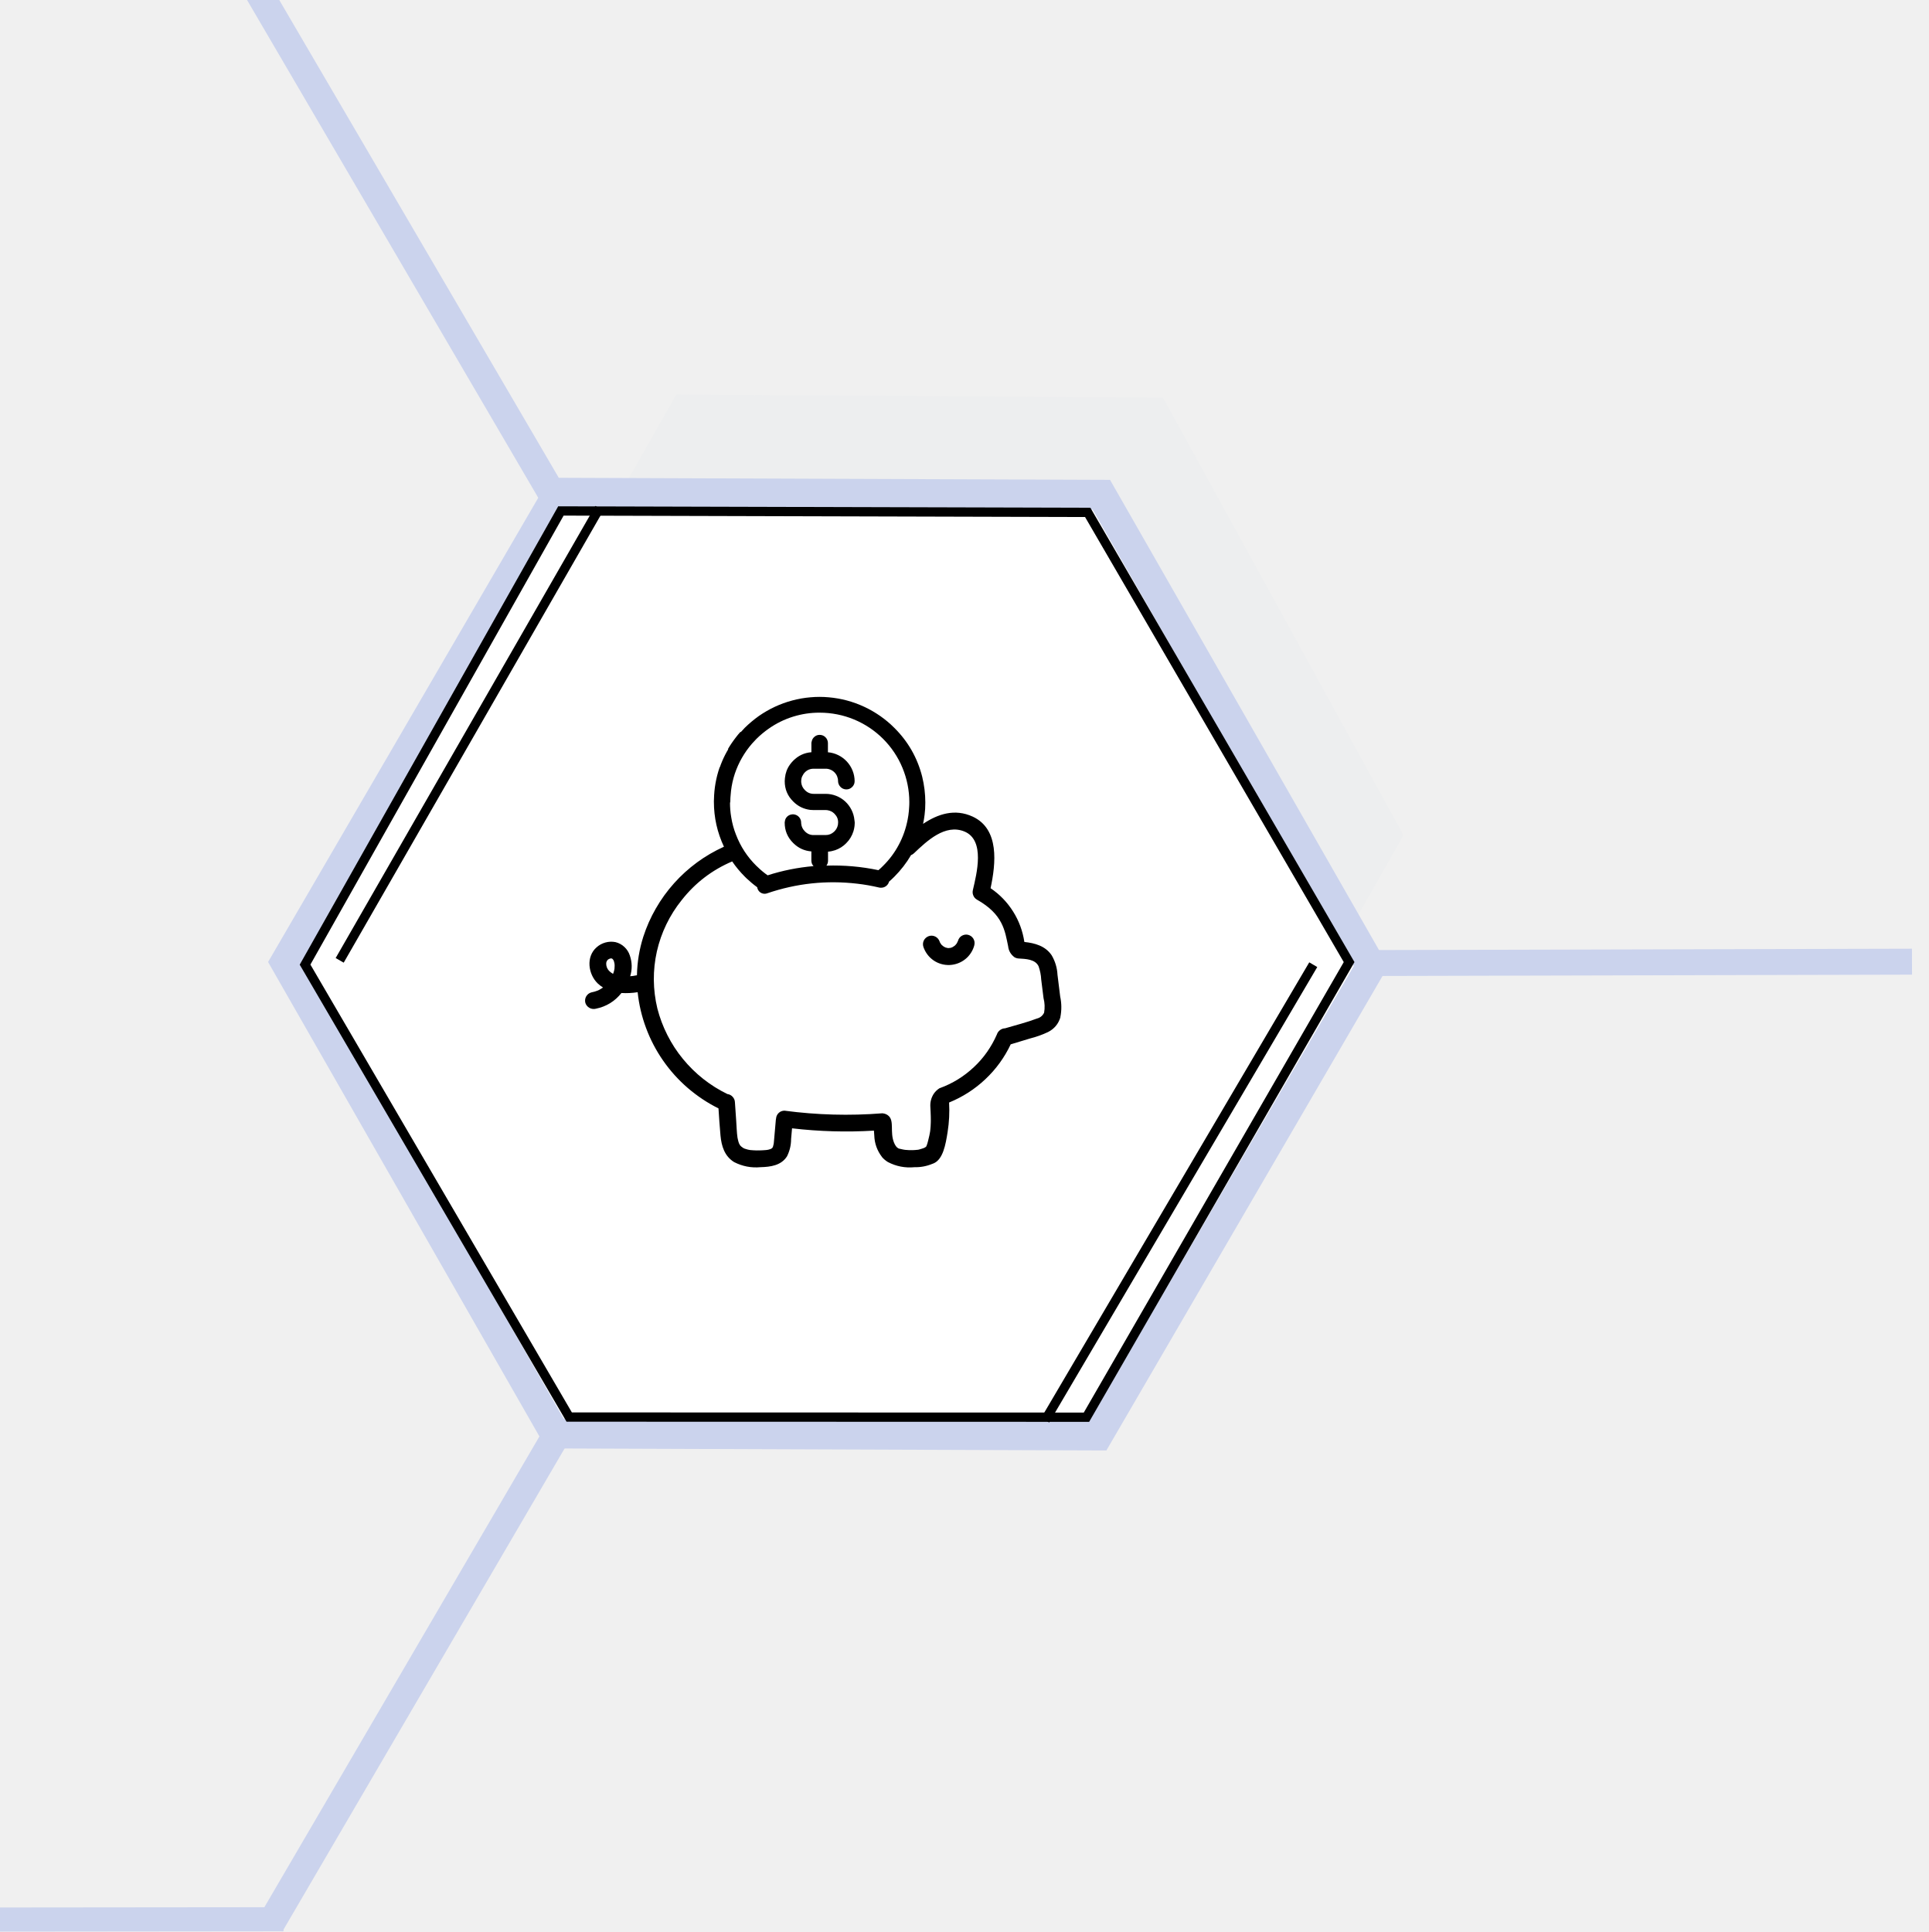
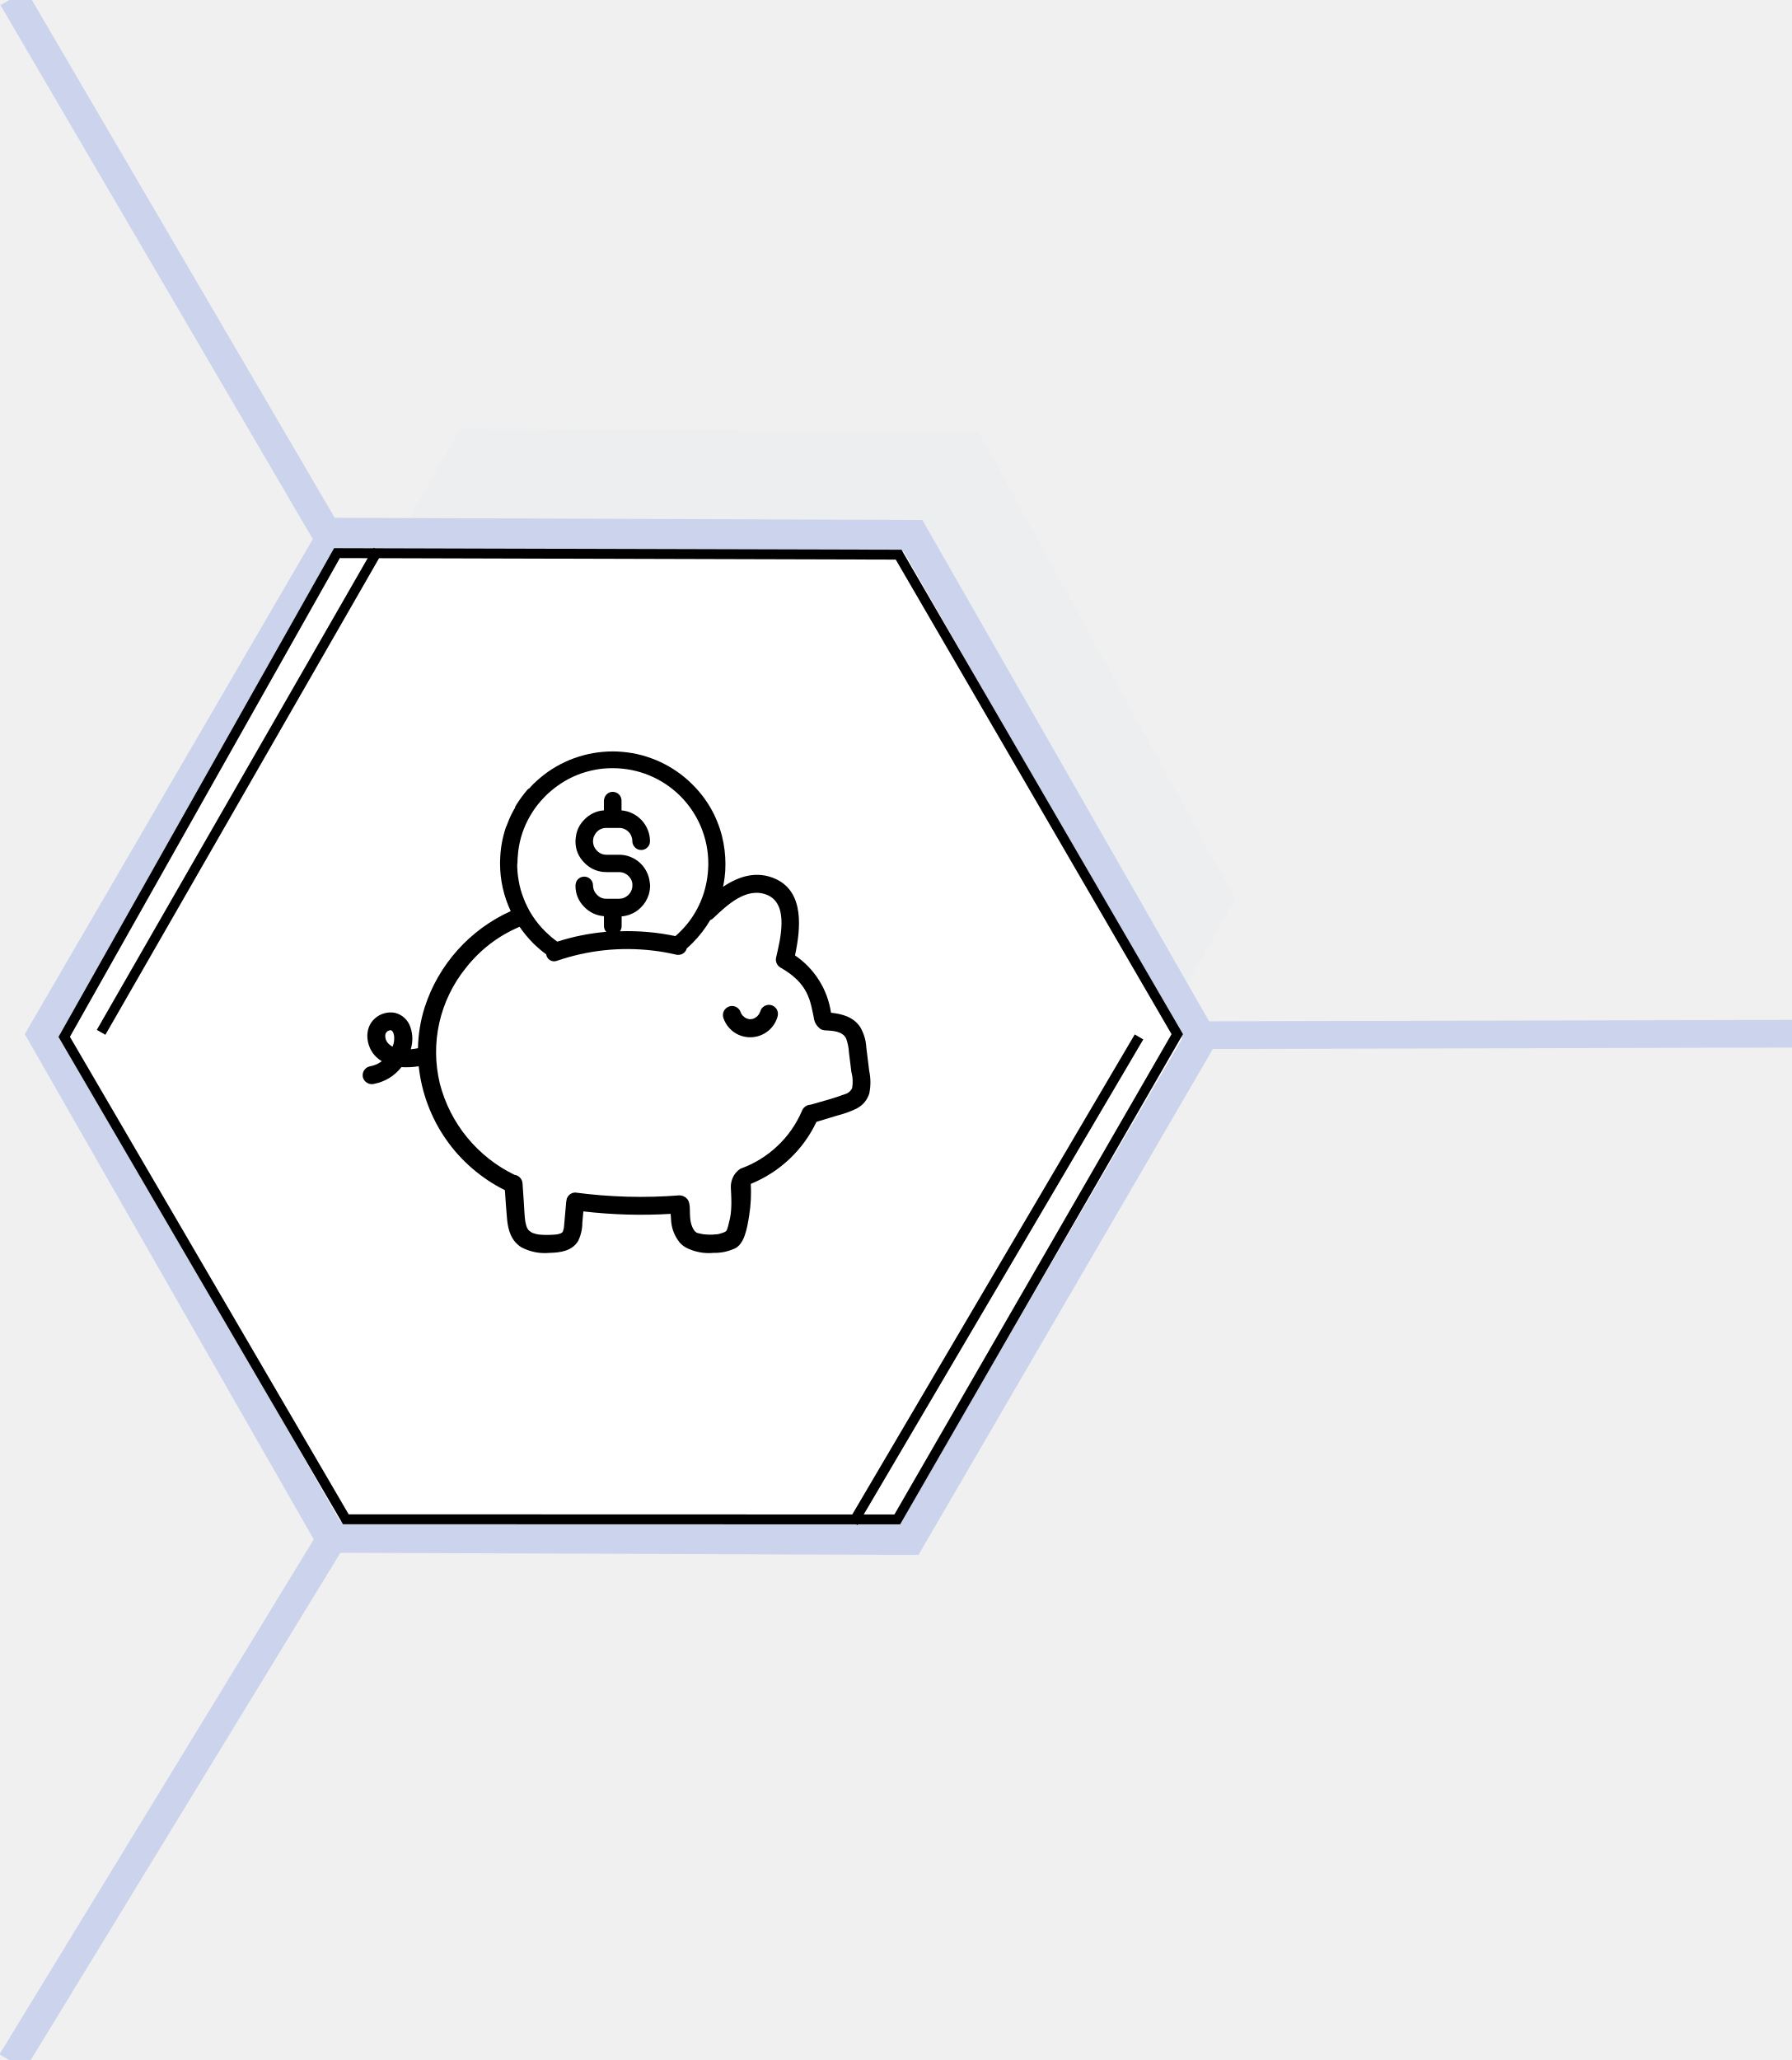
- <svg xmlns="http://www.w3.org/2000/svg" width="55.099mm" height="55.188mm" viewBox="0 0 55.099 55.188" version="1.1" id="svg55462">
+ <svg xmlns="http://www.w3.org/2000/svg" width="48mm" height="55.188mm" viewBox="0 0 48 55.188" version="1.1" id="svg55462">
  <defs id="defs55459" />
  <g id="layer1" transform="translate(6.060737,-3.739375)">
-     <path fill="#f0f0f8" d="M 34.028,27.597 26.995,40.002 13.092,39.91 6.223,27.413 13.257,15.008 27.16,15.1 34.028,27.597" fill-opacity="1" fill-rule="nonzero" id="path322-40" style="fill:#edeeef;fill-opacity:1;stroke-width:0.387" />
-     <path style="fill:none;fill-opacity:1;stroke:#cbd3ed;stroke-width:0.794;stroke-dasharray:none;stroke-opacity:1" d="M 9.767,44.84 1.661,58.715" id="path103810-2-3-1" />
-     <path style="fill:none;fill-opacity:1;stroke:#cbd3ed;stroke-width:0.794;stroke-dasharray:none;stroke-opacity:1" d="M 1.289,3.454 9.889,18.155" id="path103810-2-3-1-2" />
-     <path style="fill:none;fill-opacity:1;stroke:#cbd3ed;stroke-width:0.741;stroke-dasharray:none;stroke-opacity:1" d="m 48.553,31.21 -15.585,0.039" id="path103810-0-7-9-9" />
-     <path style="fill:none;fill-opacity:1;stroke:#cbd3ed;stroke-width:0.688;stroke-dasharray:none;stroke-opacity:1" d="m 2.037,58.563 -8.098,0.008" id="path103810-0-7-9-9-9-5" />
-     <path stroke-linecap="round" fill="none" stroke-linejoin="miter" d="M 25.297,44.745 9.791,44.688 2.089,31.221 9.892,17.814 l 15.506,0.058 7.702,13.465 z m 0,0" stroke="#000000" stroke-width="0.853" stroke-opacity="1" stroke-miterlimit="4" id="path98862-0" style="fill:#ffffff;fill-opacity:1;stroke:#cbd3ed;stroke-opacity:1" />
-     <path style="fill:none;fill-opacity:1;stroke:#000000;stroke-width:0.265;stroke-dasharray:none;stroke-opacity:1" d="m 9.961,18.335 15.048,0.041 7.466,12.846 -7.502,13 -14.775,-0.004 -7.545,-12.924 z" id="path110182" />
-     <path style="fill:none;fill-opacity:1;stroke:#000000;stroke-width:0.265;stroke-dasharray:none;stroke-opacity:1" d="M 11.059,18.258 3.642,31.172" id="path110454" />
-     <path style="fill:none;fill-opacity:1;stroke:#000000;stroke-width:0.265;stroke-dasharray:none;stroke-opacity:1" d="m 31.451,31.296 -7.657,13.011" id="path110454-8" />
-     <path fill="#000000" d="m 21.772,30.731 c -0.02,0.08 -0.052,0.154 -0.096,0.223 -0.044,0.069 -0.097,0.13 -0.161,0.181 -0.064,0.052 -0.134,0.092 -0.211,0.121 -0.077,0.029 -0.156,0.045 -0.238,0.049 -0.082,0.003 -0.162,-0.006 -0.241,-0.029 -0.079,-0.022 -0.152,-0.057 -0.22,-0.103 -0.067,-0.047 -0.126,-0.102 -0.175,-0.168 -0.049,-0.065 -0.087,-0.137 -0.114,-0.214 -0.01,-0.031 -0.015,-0.062 -0.013,-0.094 0.002,-0.032 0.009,-0.063 0.024,-0.092 0.014,-0.029 0.033,-0.054 0.057,-0.075 0.024,-0.021 0.052,-0.038 0.082,-0.049 0.031,-0.011 0.062,-0.015 0.094,-0.014 0.032,0.002 0.063,0.01 0.092,0.024 0.029,0.014 0.054,0.033 0.076,0.057 0.021,0.024 0.038,0.052 0.049,0.082 0.004,0.011 0.009,0.022 0.013,0.034 0.012,0.019 0.024,0.038 0.038,0.057 0.005,0.005 0.01,0.01 0.015,0.015 0.017,0.012 0.034,0.026 0.049,0.04 0.009,0.004 0.016,0.009 0.025,0.014 0.011,0.006 0.024,0.011 0.034,0.016 0.019,0.005 0.038,0.01 0.057,0.014 h 0.002 c 0.003,0 0.006,7.27e-4 0.008,7.27e-4 0.009,0 0.016,7.28e-4 0.024,0.003 -0.004,-0.002 -0.006,-0.002 -0.01,-0.003 0.019,-7.27e-4 0.039,-0.004 0.058,-0.005 0.011,-0.004 0.021,-0.007 0.032,-0.011 0.011,-0.004 0.019,-0.007 0.027,-0.011 0.016,-0.013 0.038,-0.023 0.054,-0.035 l 0.007,-0.006 c 0.006,-0.005 0.011,-0.009 0.016,-0.014 0.015,-0.016 0.028,-0.032 0.041,-0.049 0.006,-0.011 0.012,-0.022 0.017,-0.034 0.004,-0.009 0.008,-0.017 0.012,-0.026 0.002,-0.004 0.003,-0.008 0.006,-0.011 0.008,-0.031 0.021,-0.059 0.04,-0.085 0.019,-0.026 0.042,-0.047 0.069,-0.063 0.027,-0.016 0.057,-0.026 0.087,-0.032 0.032,-0.005 0.063,-0.004 0.094,0.004 0.031,0.008 0.059,0.021 0.085,0.039 0.026,0.019 0.047,0.042 0.064,0.069 0.016,0.026 0.028,0.056 0.033,0.087 0.005,0.032 0.004,0.062 -0.003,0.093 z m 2.457,2.066 c -0.058,0.191 -0.175,0.332 -0.354,0.423 -0.163,0.077 -0.333,0.138 -0.508,0.182 -0.187,0.057 -0.372,0.114 -0.558,0.169 -0.179,0.377 -0.42,0.71 -0.724,0.996 -0.304,0.287 -0.65,0.508 -1.036,0.666 0.016,0.281 0.002,0.562 -0.042,0.841 -0.057,0.362 -0.131,0.791 -0.409,0.901 -0.009,0.004 -0.017,0.006 -0.026,0.009 -0.165,0.069 -0.337,0.101 -0.516,0.097 -0.266,0.025 -0.517,-0.024 -0.754,-0.147 -0.064,-0.039 -0.12,-0.086 -0.169,-0.142 v -0.002 c -0.14,-0.183 -0.214,-0.388 -0.221,-0.618 -0.004,-0.045 -0.009,-0.092 -0.01,-0.136 -0.781,0.047 -1.561,0.025 -2.339,-0.066 l -0.027,0.306 c 0,0.173 -0.039,0.338 -0.116,0.493 -0.164,0.262 -0.471,0.304 -0.756,0.311 -0.266,0.025 -0.517,-0.024 -0.755,-0.145 -0.274,-0.169 -0.362,-0.457 -0.39,-0.761 -0.024,-0.258 -0.04,-0.516 -0.057,-0.773 -0.317,-0.158 -0.608,-0.352 -0.876,-0.582 -0.268,-0.231 -0.502,-0.491 -0.704,-0.781 -0.202,-0.29 -0.365,-0.601 -0.488,-0.932 -0.124,-0.331 -0.204,-0.672 -0.241,-1.024 -0.153,0.024 -0.307,0.032 -0.463,0.023 -0.189,0.238 -0.433,0.388 -0.732,0.449 -0.031,0.008 -0.062,0.009 -0.094,0.005 -0.032,-0.004 -0.062,-0.014 -0.089,-0.03 -0.028,-0.016 -0.052,-0.036 -0.072,-0.061 -0.02,-0.024 -0.035,-0.052 -0.044,-0.083 -0.008,-0.031 -0.01,-0.062 -0.006,-0.094 0.004,-0.032 0.014,-0.062 0.03,-0.089 0.016,-0.028 0.037,-0.052 0.062,-0.072 0.025,-0.019 0.053,-0.034 0.084,-0.042 0.062,-0.012 0.121,-0.029 0.18,-0.052 0.009,-0.003 0.016,-0.006 0.024,-0.01 0.012,-0.006 0.022,-0.012 0.034,-0.018 0.029,-0.016 0.057,-0.033 0.085,-0.052 0.002,0 0.005,-0.004 0.011,-0.009 -0.054,-0.033 -0.103,-0.071 -0.149,-0.114 -0.276,-0.265 -0.343,-0.766 -0.032,-1.035 0.073,-0.065 0.157,-0.11 0.251,-0.136 0.095,-0.026 0.191,-0.029 0.286,-0.011 0.097,0.024 0.182,0.07 0.255,0.138 0.073,0.068 0.125,0.15 0.156,0.245 0.067,0.196 0.07,0.393 0.01,0.592 l 0.045,-0.005 c 0.011,0 0.023,-0.002 0.034,-0.003 0.011,-0.002 0.032,-0.006 0.033,-0.006 0.028,-0.005 0.055,-0.009 0.081,-0.014 0.007,-0.375 0.068,-0.742 0.181,-1.099 0.092,-0.283 0.211,-0.554 0.36,-0.811 0.148,-0.258 0.322,-0.498 0.52,-0.719 0.198,-0.222 0.418,-0.42 0.657,-0.596 0.24,-0.176 0.496,-0.324 0.767,-0.447 -0.191,-0.406 -0.287,-0.834 -0.287,-1.283 v -0.026 c 0,-0.016 7.27e-4,-0.032 0.002,-0.047 0.006,-0.313 0.06,-0.617 0.162,-0.913 h 0.005 c 0.044,-0.125 0.095,-0.246 0.155,-0.362 0.028,-0.054 0.057,-0.107 0.088,-0.156 h -0.013 c 0.07,-0.119 0.148,-0.233 0.233,-0.342 0.039,-0.052 0.081,-0.102 0.125,-0.15 h 0.016 c 0.021,-0.024 0.043,-0.047 0.066,-0.071 0.015,-0.016 0.029,-0.032 0.043,-0.047 0.126,-0.124 0.261,-0.236 0.405,-0.339 0.145,-0.1 0.297,-0.188 0.456,-0.262 0.159,-0.074 0.324,-0.134 0.494,-0.179 0.17,-0.046 0.342,-0.076 0.518,-0.091 0.175,-0.016 0.351,-0.016 0.526,0 0.175,0.015 0.348,0.046 0.519,0.091 0.17,0.046 0.334,0.106 0.494,0.18 0.159,0.074 0.311,0.162 0.455,0.262 0.144,0.101 0.279,0.213 0.403,0.338 0.395,0.391 0.66,0.856 0.797,1.394 0.059,0.243 0.09,0.489 0.09,0.739 0,0.062 -0.002,0.124 -0.005,0.185 -0.004,0.057 -0.009,0.114 -0.016,0.169 -0.01,0.087 -0.025,0.172 -0.043,0.257 0.424,-0.283 0.907,-0.443 1.419,-0.206 0.766,0.357 0.66,1.337 0.509,2.044 0.261,0.177 0.476,0.4 0.644,0.667 0.168,0.267 0.274,0.557 0.321,0.869 0.301,0.031 0.602,0.114 0.781,0.382 0.099,0.17 0.155,0.355 0.165,0.552 0.027,0.207 0.052,0.417 0.077,0.623 0.042,0.196 0.044,0.393 0.005,0.59 z M 11.496,31.337 c 0,-0.017 0,-0.034 -0.002,-0.05 0,-0.006 -7.27e-4,-0.011 -0.002,-0.017 0,-0.007 -7.27e-4,-0.014 -0.004,-0.021 -0.003,-0.016 -0.009,-0.032 -0.012,-0.049 -0.002,-0.002 -0.002,-0.003 -0.002,-0.005 v -0.002 c -0.005,-0.012 -0.012,-0.024 -0.017,-0.035 -0.005,-0.006 -0.01,-0.013 -0.016,-0.019 l -0.009,-0.009 c -0.002,-0.002 -0.003,-0.003 -0.005,-0.004 l -0.004,-0.004 c -0.006,-7.28e-4 -0.013,-0.002 -0.019,-0.004 -0.007,-0.002 -0.014,-0.002 -0.022,-0.002 -0.002,0.002 0,0.002 -0.004,0.002 -0.01,0.004 -0.022,0.007 -0.034,0.011 h -7.28e-4 c -0.009,0.005 -0.019,0.01 -0.028,0.015 -0.004,0.002 -0.007,0.005 -0.012,0.009 -0.007,0.007 -0.015,0.014 -0.015,0.016 -0.002,0 -0.002,7.27e-4 -0.002,0.002 -0.007,0.01 -0.012,0.02 -0.017,0.029 l -0.002,0.002 c -0.002,0.002 -0.002,0.004 -0.002,0.006 -0.004,0.012 -0.006,0.026 -0.01,0.038 0,0.021 0.002,0.044 0.002,0.064 0.006,0.018 0.011,0.037 0.014,0.055 0.002,0.004 0.003,0.008 0.004,0.012 0.002,0.002 0.002,0.005 0.005,0.009 0.007,0.012 0.012,0.026 0.019,0.038 0.005,0.006 0.01,0.014 0.014,0.019 0.006,0.009 0.012,0.016 0.019,0.024 0.01,0.01 0.021,0.021 0.031,0.029 0.005,0.005 0.01,0.009 0.016,0.014 0.01,0.006 0.02,0.013 0.029,0.021 0.012,0.007 0.024,0.016 0.036,0.023 0.003,0 0.006,7.28e-4 0.007,0.003 0.011,-0.031 0.022,-0.06 0.029,-0.09 0.004,-0.019 0.007,-0.038 0.011,-0.055 7.27e-4,-0.026 0.004,-0.052 0.004,-0.077 z m 3.295,-4.675 c -7.27e-4,0.144 0.011,0.286 0.036,0.428 0.027,0.169 0.072,0.333 0.135,0.492 0.129,0.337 0.322,0.633 0.579,0.887 0.015,0.015 0.027,0.027 0.042,0.039 0.087,0.086 0.182,0.164 0.283,0.235 0.427,-0.137 0.864,-0.224 1.311,-0.263 -0.042,-0.044 -0.062,-0.097 -0.062,-0.158 v -0.262 c -0.203,-0.016 -0.375,-0.096 -0.519,-0.24 -0.163,-0.161 -0.244,-0.356 -0.243,-0.585 -7.28e-4,-0.009 0,-0.016 0.004,-0.024 0.004,-0.054 0.024,-0.101 0.062,-0.14 0.034,-0.034 0.074,-0.056 0.12,-0.065 0.047,-0.01 0.092,-0.006 0.137,0.012 0.044,0.018 0.08,0.047 0.107,0.087 0.026,0.039 0.04,0.083 0.04,0.131 0,0.011 7.28e-4,0.023 0.002,0.034 0.009,0.085 0.044,0.156 0.104,0.216 0.069,0.072 0.153,0.108 0.252,0.107 h 0.342 c 0.092,0 0.173,-0.032 0.24,-0.095 0.004,-0.004 0.009,-0.008 0.012,-0.012 0.051,-0.051 0.083,-0.111 0.097,-0.181 0.004,-0.016 0.005,-0.033 0.005,-0.05 0.002,-0.006 0.002,-0.012 0.002,-0.019 0.002,-0.097 -0.032,-0.178 -0.1,-0.247 0,-0.002 -0.002,-0.004 -0.004,-0.005 -0.054,-0.054 -0.118,-0.087 -0.193,-0.1 -0.019,-0.004 -0.039,-0.005 -0.059,-0.005 h -0.342 c -0.033,0 -0.065,-0.002 -0.098,-0.005 -0.189,-0.024 -0.351,-0.103 -0.485,-0.238 -0.164,-0.161 -0.245,-0.356 -0.244,-0.585 v -0.005 c 0,-0.006 7.28e-4,-0.013 0.002,-0.019 0,-0.016 0.002,-0.033 0.003,-0.049 0,-0.006 7.27e-4,-0.013 0.002,-0.019 0.014,-0.137 0.059,-0.262 0.139,-0.375 0.029,-0.042 0.062,-0.08 0.098,-0.116 0.143,-0.144 0.314,-0.225 0.516,-0.241 h 0.002 v -0.264 c -7.28e-4,-0.009 7.27e-4,-0.019 0.004,-0.027 0,-0.002 0.002,-0.004 0.002,-0.007 0,-0.004 0.002,-0.004 0.002,-0.005 0.009,-0.056 0.036,-0.102 0.079,-0.138 0.043,-0.037 0.092,-0.055 0.149,-0.055 0.031,0 0.061,0.006 0.09,0.017 0.029,0.012 0.054,0.029 0.076,0.051 0.022,0.021 0.039,0.047 0.051,0.075 0.012,0.029 0.019,0.059 0.019,0.09 v 0.264 c 0.104,0.009 0.202,0.036 0.295,0.082 0.094,0.046 0.175,0.107 0.246,0.183 0.07,0.076 0.125,0.163 0.163,0.259 0.039,0.097 0.058,0.197 0.059,0.301 0,0.005 -7.27e-4,0.01 -0.002,0.016 0,0.011 -0.002,0.023 -0.003,0.034 -0.011,0.048 -0.035,0.089 -0.071,0.122 -0.045,0.043 -0.099,0.064 -0.161,0.064 -0.031,0 -0.061,-0.006 -0.09,-0.018 -0.029,-0.012 -0.054,-0.029 -0.076,-0.052 -0.022,-0.022 -0.039,-0.047 -0.052,-0.077 -0.012,-0.029 -0.018,-0.059 -0.019,-0.09 7.28e-4,-0.047 -0.009,-0.092 -0.026,-0.136 -0.018,-0.044 -0.044,-0.082 -0.077,-0.115 -0.034,-0.034 -0.072,-0.059 -0.116,-0.077 -0.044,-0.018 -0.089,-0.027 -0.136,-0.026 h -0.341 c -0.098,-7.27e-4 -0.183,0.034 -0.252,0.104 -0.025,0.024 -0.045,0.053 -0.06,0.085 -0.028,0.045 -0.042,0.094 -0.043,0.147 -0.002,0.007 -0.002,0.014 -0.002,0.021 0,0.012 7.28e-4,0.024 0.002,0.037 0.009,0.085 0.044,0.156 0.104,0.216 0.002,0.002 0.002,0.004 0.004,0.004 0.068,0.069 0.151,0.104 0.249,0.104 h 0.342 c 0.102,0 0.201,0.019 0.297,0.056 0.095,0.037 0.181,0.09 0.257,0.159 0.075,0.069 0.136,0.15 0.182,0.241 0.046,0.092 0.074,0.188 0.084,0.29 l 0.005,0.037 c 0,0.016 0.004,0.029 0.004,0.043 0,0.024 -0.002,0.047 -0.004,0.071 -0.002,0.012 -0.002,0.024 -0.004,0.038 -0.006,0.045 -0.016,0.09 -0.029,0.133 -0.041,0.131 -0.11,0.246 -0.208,0.343 -0.088,0.09 -0.192,0.155 -0.31,0.197 -0.068,0.023 -0.138,0.038 -0.208,0.043 v 0.263 c -7.28e-4,0.05 -0.016,0.095 -0.045,0.136 0.5,-0.016 0.995,0.027 1.485,0.13 0.045,-0.038 0.088,-0.077 0.129,-0.12 0.183,-0.18 0.334,-0.382 0.454,-0.609 0.12,-0.226 0.203,-0.465 0.251,-0.716 0.009,-0.04 0.015,-0.082 0.021,-0.123 0.01,-0.076 0.019,-0.153 0.022,-0.231 0.004,-0.048 0.005,-0.098 0.005,-0.148 0,-0.168 -0.017,-0.334 -0.05,-0.498 -0.033,-0.165 -0.082,-0.324 -0.146,-0.479 -0.064,-0.155 -0.143,-0.302 -0.236,-0.441 -0.093,-0.139 -0.199,-0.268 -0.318,-0.387 -0.118,-0.118 -0.248,-0.224 -0.387,-0.317 -0.14,-0.093 -0.286,-0.171 -0.442,-0.236 -0.155,-0.064 -0.314,-0.112 -0.479,-0.145 -0.164,-0.032 -0.33,-0.049 -0.498,-0.049 -0.262,-0.002 -0.518,0.037 -0.768,0.115 -0.25,0.078 -0.482,0.193 -0.696,0.344 -0.122,0.086 -0.237,0.181 -0.343,0.286 -0.012,0.014 -0.024,0.026 -0.037,0.039 -0.063,0.064 -0.122,0.132 -0.178,0.203 -0.099,0.127 -0.185,0.263 -0.259,0.406 -0.154,0.302 -0.244,0.622 -0.267,0.961 -0.006,0.055 -0.009,0.114 -0.009,0.171 -0.002,0.015 -0.004,0.03 -0.004,0.045 z m 8.956,5.593 c -0.022,-0.178 -0.045,-0.357 -0.067,-0.537 -0.006,-0.128 -0.032,-0.253 -0.074,-0.375 -0.095,-0.207 -0.374,-0.212 -0.571,-0.224 -0.043,-0.003 -0.083,-0.015 -0.12,-0.037 -0.106,-0.08 -0.166,-0.185 -0.18,-0.316 -0.092,-0.433 -0.138,-0.905 -0.895,-1.331 -0.046,-0.028 -0.08,-0.067 -0.1,-0.118 -0.021,-0.05 -0.024,-0.102 -0.011,-0.155 0.107,-0.464 0.357,-1.422 -0.241,-1.67 -0.553,-0.228 -1.076,0.274 -1.441,0.62 -0.025,0.024 -0.053,0.042 -0.085,0.054 -0.132,0.226 -0.291,0.43 -0.476,0.616 -0.05,0.05 -0.1,0.097 -0.152,0.142 -0.013,0.049 -0.04,0.09 -0.08,0.122 -0.04,0.032 -0.086,0.049 -0.137,0.051 -0.024,0.002 -0.048,7.27e-4 -0.071,-0.006 -0.205,-0.048 -0.413,-0.085 -0.622,-0.109 -0.877,-0.102 -1.733,-0.01 -2.568,0.274 -0.007,0.002 -0.012,0.004 -0.018,0.006 -0.03,0.009 -0.06,0.011 -0.091,0.006 -0.031,-0.005 -0.059,-0.016 -0.085,-0.033 -0.026,-0.017 -0.047,-0.039 -0.064,-0.066 -0.016,-0.026 -0.026,-0.055 -0.031,-0.086 -0.107,-0.078 -0.208,-0.163 -0.304,-0.254 -0.016,-0.014 -0.029,-0.028 -0.048,-0.047 -0.135,-0.135 -0.255,-0.279 -0.362,-0.436 -0.574,0.245 -1.055,0.612 -1.441,1.104 -0.173,0.214 -0.319,0.445 -0.439,0.693 -0.12,0.248 -0.21,0.506 -0.271,0.774 -0.06,0.269 -0.089,0.541 -0.087,0.816 0.003,0.276 0.037,0.547 0.101,0.814 0.068,0.264 0.164,0.518 0.287,0.761 0.123,0.243 0.271,0.471 0.444,0.681 0.173,0.211 0.366,0.401 0.58,0.57 0.214,0.169 0.444,0.313 0.689,0.432 0.061,0.008 0.111,0.035 0.152,0.08 0.041,0.045 0.062,0.099 0.064,0.16 0.011,0.174 0.024,0.348 0.036,0.523 0.012,0.16 0.014,0.324 0.037,0.483 0.002,0.002 0.014,0.064 0.016,0.072 0.007,0.032 0.017,0.064 0.029,0.095 0.011,0.018 0.022,0.037 0.032,0.056 l 0.002,0.002 c 0.012,0.01 0.024,0.021 0.034,0.033 0.004,0 0.042,0.031 0.05,0.036 0.012,0.006 0.022,0.012 0.035,0.017 0.003,0.002 0.006,0.003 0.01,0.004 0.029,0.009 0.057,0.019 0.087,0.026 0.021,0.003 0.042,0.007 0.062,0.012 0.123,0.013 0.246,0.015 0.37,0.007 0.033,-0.002 0.064,-0.004 0.097,-0.007 0.005,7.28e-4 0.009,0 0.014,-0.002 0.014,-0.002 0.028,-0.005 0.042,-0.007 0.009,-0.002 0.059,-0.019 0.064,-0.019 0.013,-0.006 0.026,-0.014 0.038,-0.021 0.007,-0.007 0.011,-0.012 0.014,-0.014 0.006,-0.009 0.011,-0.019 0.016,-0.028 0,-0.005 0.016,-0.06 0.018,-0.069 0.002,-0.006 0.002,-0.013 0.003,-0.019 v 0.007 c 0.002,-0.004 0.002,-0.008 0.002,-0.012 0,-0.013 0.002,-0.026 0.004,-0.039 0.005,-0.04 0.006,-0.082 0.011,-0.122 0.014,-0.171 0.029,-0.344 0.045,-0.516 0.002,-0.014 0.004,-0.028 0.007,-0.042 0.002,-0.03 0.01,-0.059 0.023,-0.086 0.014,-0.027 0.031,-0.052 0.054,-0.072 0.022,-0.021 0.047,-0.037 0.075,-0.047 0.029,-0.011 0.058,-0.016 0.088,-0.016 0.928,0.123 1.859,0.149 2.793,0.075 0.006,0 0.014,0.002 0.021,0.002 0.062,0.007 0.117,0.032 0.163,0.074 0.163,0.153 0.03,0.466 0.153,0.764 0.057,0.139 0.124,0.163 0.139,0.168 0.021,0.006 0.086,0.021 0.116,0.026 0.017,0.004 0.035,0.006 0.052,0.009 l 0.018,0.002 c 0.074,0.008 0.148,0.01 0.221,0.007 0.039,-7.28e-4 0.079,-0.005 0.119,-0.009 h 0.004 c 0.016,-0.002 0.034,-0.004 0.049,-0.009 0.114,-0.033 0.171,-0.049 0.204,-0.089 0.021,-0.05 0.037,-0.102 0.049,-0.155 0.014,-0.052 0.026,-0.105 0.038,-0.158 0.004,-0.022 0.009,-0.045 0.013,-0.068 0.002,-0.006 0.007,-0.044 0.01,-0.058 0,-0.006 0.006,-0.054 0.006,-0.061 0.003,-0.023 0.004,-0.046 0.006,-0.069 0.005,-0.074 0.006,-0.151 0.006,-0.162 0.002,-0.154 -0.013,-0.382 -0.013,-0.393 -0.009,-0.133 0.021,-0.256 0.091,-0.37 0.044,-0.067 0.1,-0.122 0.168,-0.166 0.004,-0.002 0.005,-0.003 0.009,-0.003 0.365,-0.133 0.69,-0.333 0.973,-0.599 0.141,-0.131 0.267,-0.276 0.378,-0.434 0.11,-0.158 0.204,-0.324 0.281,-0.501 0.016,-0.051 0.047,-0.092 0.09,-0.125 0.043,-0.032 0.091,-0.049 0.145,-0.051 0.302,-0.09 0.613,-0.166 0.907,-0.278 0.095,-0.024 0.164,-0.08 0.207,-0.168 0.024,-0.14 0.019,-0.278 -0.016,-0.415 z m 0,0" fill-opacity="1" fill-rule="nonzero" id="path70965" style="stroke-width:0.353" />
+     <path fill="#f0f0f8" d="M 27.034,27.82 20.001,40.226 6.098,40.133 -0.77,27.636 6.263,15.231 l 13.903,0.092 6.868,12.497" fill-opacity="1" fill-rule="nonzero" id="path322-40" style="fill:#edeeef;fill-opacity:1;stroke-width:0.387" />
+     <path style="fill:none;fill-opacity:1;stroke:#cbd3ed;stroke-width:0.794;stroke-dasharray:none;stroke-opacity:1" d="M 2.765,45.058 -5.734,58.981" id="path103810-2-3-1" />
+     <path style="fill:none;fill-opacity:1;stroke:#cbd3ed;stroke-width:0.794;stroke-dasharray:none;stroke-opacity:1" d="M -5.704,3.677 2.896,18.378" id="path103810-2-3-1-2" />
+     <path style="fill:none;fill-opacity:1;stroke:#cbd3ed;stroke-width:0.741;stroke-dasharray:none;stroke-opacity:1" d="m 41.97,31.433 -15.995,0.039" id="path103810-0-7-9-9" />
+     <path stroke-linecap="round" fill="none" stroke-linejoin="miter" d="M 18.303,44.969 2.798,44.911 -4.904,31.445 2.898,18.038 18.404,18.096 26.106,31.56 Z m 0,0" stroke="#000000" stroke-width="0.853" stroke-opacity="1" stroke-miterlimit="4" id="path98862-0" style="fill:#ffffff;fill-opacity:1;stroke:#cbd3ed;stroke-opacity:1" />
+     <path style="fill:none;fill-opacity:1;stroke:#000000;stroke-width:0.265;stroke-dasharray:none;stroke-opacity:1" d="m 2.968,18.558 15.048,0.041 7.466,12.846 -7.502,13 -14.775,-0.004 -7.545,-12.924 z" id="path110182" />
+     <path style="fill:none;fill-opacity:1;stroke:#000000;stroke-width:0.265;stroke-dasharray:none;stroke-opacity:1" d="M 4.065,18.481 -3.352,31.396" id="path110454" />
+     <path style="fill:none;fill-opacity:1;stroke:#000000;stroke-width:0.265;stroke-dasharray:none;stroke-opacity:1" d="m 24.457,31.519 -7.657,13.011" id="path110454-8" />
+     <path fill="#000000" d="m 14.778,30.954 c -0.02,0.08 -0.052,0.154 -0.096,0.223 -0.044,0.069 -0.097,0.13 -0.161,0.181 -0.064,0.052 -0.134,0.092 -0.211,0.121 -0.077,0.029 -0.156,0.045 -0.238,0.049 -0.082,0.003 -0.162,-0.006 -0.241,-0.029 -0.079,-0.022 -0.152,-0.057 -0.22,-0.103 -0.067,-0.047 -0.126,-0.102 -0.175,-0.168 -0.049,-0.065 -0.087,-0.137 -0.114,-0.214 -0.01,-0.031 -0.015,-0.062 -0.013,-0.094 0.002,-0.032 0.009,-0.063 0.024,-0.092 0.014,-0.029 0.033,-0.054 0.057,-0.075 0.024,-0.021 0.052,-0.038 0.082,-0.049 0.031,-0.011 0.062,-0.015 0.094,-0.014 0.032,0.002 0.063,0.01 0.092,0.024 0.029,0.014 0.054,0.033 0.076,0.057 0.021,0.024 0.038,0.052 0.049,0.082 0.004,0.011 0.009,0.022 0.013,0.034 0.012,0.019 0.024,0.038 0.038,0.057 0.005,0.005 0.01,0.01 0.015,0.015 0.017,0.012 0.034,0.026 0.049,0.04 0.009,0.004 0.016,0.009 0.025,0.014 0.011,0.006 0.024,0.011 0.034,0.016 0.019,0.005 0.038,0.01 0.057,0.014 h 0.002 c 0.003,0 0.006,7.27e-4 0.008,7.27e-4 0.009,0 0.016,7.28e-4 0.024,0.003 -0.004,-0.002 -0.006,-0.002 -0.01,-0.003 0.019,-7.27e-4 0.039,-0.004 0.058,-0.005 0.011,-0.004 0.021,-0.007 0.032,-0.011 0.011,-0.004 0.019,-0.007 0.027,-0.011 0.016,-0.013 0.038,-0.023 0.054,-0.035 l 0.007,-0.006 c 0.006,-0.005 0.011,-0.009 0.016,-0.014 0.015,-0.016 0.028,-0.032 0.041,-0.049 0.006,-0.011 0.012,-0.022 0.017,-0.034 0.004,-0.009 0.008,-0.017 0.012,-0.026 0.002,-0.004 0.003,-0.008 0.006,-0.011 0.008,-0.031 0.021,-0.059 0.04,-0.085 0.019,-0.026 0.042,-0.047 0.069,-0.063 0.027,-0.016 0.057,-0.026 0.087,-0.032 0.032,-0.005 0.063,-0.004 0.094,0.004 0.031,0.008 0.059,0.021 0.085,0.039 0.026,0.019 0.047,0.042 0.064,0.069 0.016,0.026 0.028,0.056 0.033,0.087 0.005,0.032 0.004,0.062 -0.003,0.093 z m 2.457,2.066 c -0.058,0.191 -0.175,0.332 -0.354,0.423 -0.163,0.077 -0.333,0.138 -0.508,0.182 -0.187,0.057 -0.372,0.114 -0.558,0.169 -0.179,0.377 -0.42,0.71 -0.724,0.996 -0.304,0.287 -0.65,0.508 -1.036,0.666 0.016,0.281 0.002,0.562 -0.042,0.841 -0.057,0.362 -0.131,0.791 -0.409,0.901 -0.009,0.004 -0.017,0.006 -0.026,0.009 -0.165,0.069 -0.337,0.101 -0.516,0.097 -0.266,0.025 -0.517,-0.024 -0.754,-0.147 -0.064,-0.039 -0.12,-0.086 -0.169,-0.142 v -0.002 c -0.14,-0.183 -0.214,-0.388 -0.221,-0.618 -0.004,-0.045 -0.009,-0.092 -0.01,-0.136 -0.781,0.047 -1.561,0.025 -2.339,-0.066 l -0.027,0.306 c 0,0.173 -0.039,0.338 -0.116,0.493 C 9.261,37.255 8.954,37.297 8.669,37.304 8.403,37.329 8.152,37.28 7.914,37.158 7.64,36.989 7.552,36.702 7.525,36.398 7.5,36.14 7.485,35.881 7.467,35.624 7.151,35.467 6.859,35.273 6.592,35.042 6.324,34.811 6.089,34.551 5.888,34.261 5.686,33.971 5.523,33.66 5.4,33.329 5.276,32.998 5.196,32.656 5.158,32.305 c -0.153,0.024 -0.307,0.032 -0.463,0.023 -0.189,0.238 -0.433,0.388 -0.732,0.449 -0.031,0.008 -0.062,0.009 -0.094,0.005 -0.032,-0.004 -0.062,-0.014 -0.089,-0.03 -0.028,-0.016 -0.052,-0.036 -0.072,-0.061 -0.02,-0.024 -0.035,-0.052 -0.044,-0.083 -0.008,-0.031 -0.01,-0.062 -0.006,-0.094 0.004,-0.032 0.014,-0.062 0.03,-0.089 0.016,-0.028 0.037,-0.052 0.062,-0.072 0.025,-0.019 0.053,-0.034 0.084,-0.042 0.062,-0.012 0.121,-0.029 0.18,-0.052 0.009,-0.003 0.016,-0.006 0.024,-0.01 0.012,-0.006 0.022,-0.012 0.034,-0.018 0.029,-0.016 0.057,-0.033 0.085,-0.052 0.002,0 0.005,-0.004 0.011,-0.009 -0.054,-0.033 -0.103,-0.071 -0.149,-0.114 -0.276,-0.265 -0.343,-0.766 -0.032,-1.035 0.073,-0.065 0.157,-0.11 0.251,-0.136 0.095,-0.026 0.191,-0.029 0.286,-0.011 0.097,0.024 0.182,0.07 0.255,0.138 0.073,0.068 0.125,0.15 0.156,0.245 0.067,0.196 0.07,0.393 0.01,0.592 l 0.045,-0.005 c 0.011,0 0.023,-0.002 0.034,-0.003 0.011,-0.002 0.032,-0.006 0.033,-0.006 0.028,-0.005 0.055,-0.009 0.081,-0.014 0.007,-0.375 0.068,-0.742 0.181,-1.099 0.092,-0.283 0.211,-0.554 0.36,-0.811 0.148,-0.258 0.322,-0.498 0.52,-0.719 0.198,-0.222 0.418,-0.42 0.657,-0.596 0.24,-0.176 0.496,-0.324 0.767,-0.447 C 7.433,27.743 7.337,27.316 7.337,26.867 v -0.026 c 0,-0.016 7.27e-4,-0.032 0.002,-0.047 0.006,-0.313 0.06,-0.617 0.162,-0.913 h 0.005 c 0.044,-0.125 0.095,-0.246 0.155,-0.362 0.028,-0.054 0.057,-0.107 0.088,-0.156 h -0.013 c 0.07,-0.119 0.148,-0.233 0.233,-0.342 0.039,-0.052 0.081,-0.102 0.125,-0.15 h 0.016 c 0.021,-0.024 0.043,-0.047 0.066,-0.071 0.015,-0.016 0.029,-0.032 0.043,-0.047 0.126,-0.124 0.261,-0.236 0.405,-0.339 0.145,-0.1 0.297,-0.188 0.456,-0.262 0.159,-0.074 0.324,-0.134 0.494,-0.179 0.17,-0.046 0.342,-0.076 0.518,-0.091 0.175,-0.016 0.351,-0.016 0.526,0 0.175,0.015 0.348,0.046 0.519,0.091 0.17,0.046 0.334,0.106 0.494,0.18 0.159,0.074 0.311,0.162 0.455,0.262 0.144,0.101 0.279,0.213 0.403,0.338 0.395,0.391 0.66,0.856 0.797,1.394 0.059,0.243 0.09,0.489 0.09,0.739 0,0.062 -0.002,0.124 -0.005,0.185 -0.004,0.057 -0.009,0.114 -0.016,0.169 -0.01,0.087 -0.025,0.172 -0.043,0.257 0.424,-0.283 0.907,-0.443 1.419,-0.206 0.766,0.357 0.66,1.337 0.509,2.044 0.261,0.177 0.476,0.4 0.644,0.667 0.168,0.267 0.274,0.557 0.321,0.869 0.301,0.031 0.602,0.114 0.781,0.382 0.099,0.17 0.155,0.355 0.165,0.552 0.027,0.207 0.052,0.417 0.077,0.623 0.042,0.196 0.044,0.393 0.005,0.59 z M 4.502,31.56 c 0,-0.017 0,-0.034 -0.002,-0.05 0,-0.006 -7.27e-4,-0.011 -0.002,-0.017 0,-0.007 -7.27e-4,-0.014 -0.004,-0.021 -0.003,-0.016 -0.009,-0.032 -0.012,-0.049 -0.002,-0.002 -0.002,-0.003 -0.002,-0.005 v -0.002 c -0.005,-0.012 -0.012,-0.024 -0.017,-0.035 -0.005,-0.006 -0.01,-0.013 -0.016,-0.019 l -0.009,-0.009 c -0.002,-0.002 -0.003,-0.003 -0.005,-0.004 l -0.004,-0.004 c -0.006,-7.28e-4 -0.013,-0.002 -0.019,-0.004 -0.007,-0.002 -0.014,-0.002 -0.022,-0.002 -0.002,0.002 0,0.002 -0.004,0.002 -0.01,0.004 -0.022,0.007 -0.034,0.011 h -7.28e-4 c -0.009,0.005 -0.019,0.01 -0.028,0.015 -0.004,0.002 -0.007,0.005 -0.012,0.009 -0.007,0.007 -0.015,0.014 -0.015,0.016 -0.002,0 -0.002,7.27e-4 -0.002,0.002 -0.007,0.01 -0.012,0.02 -0.017,0.029 l -0.002,0.002 c -0.002,0.002 -0.002,0.004 -0.002,0.006 -0.004,0.012 -0.006,0.026 -0.01,0.038 0,0.021 0.002,0.044 0.002,0.064 0.006,0.018 0.011,0.037 0.014,0.055 0.002,0.004 0.003,0.008 0.004,0.012 0.002,0.002 0.002,0.005 0.005,0.009 0.007,0.012 0.012,0.026 0.019,0.038 0.005,0.006 0.01,0.014 0.014,0.019 0.006,0.009 0.012,0.016 0.019,0.024 0.01,0.01 0.021,0.021 0.031,0.029 0.005,0.005 0.01,0.009 0.016,0.014 0.01,0.006 0.02,0.013 0.029,0.021 0.012,0.007 0.024,0.016 0.036,0.023 0.003,0 0.006,7.28e-4 0.007,0.003 0.011,-0.031 0.022,-0.06 0.029,-0.09 0.004,-0.019 0.007,-0.038 0.011,-0.055 7.27e-4,-0.026 0.004,-0.052 0.004,-0.077 z m 3.295,-4.675 c -7.27e-4,0.144 0.011,0.286 0.036,0.428 0.027,0.169 0.072,0.333 0.135,0.492 0.129,0.337 0.322,0.633 0.579,0.887 0.015,0.015 0.027,0.027 0.042,0.039 0.087,0.086 0.182,0.164 0.283,0.235 0.427,-0.137 0.864,-0.224 1.311,-0.263 -0.042,-0.044 -0.062,-0.097 -0.062,-0.158 V 28.284 C 9.918,28.268 9.745,28.188 9.601,28.044 9.438,27.883 9.357,27.688 9.358,27.459 c -7.28e-4,-0.009 0,-0.016 0.004,-0.024 0.004,-0.054 0.024,-0.101 0.062,-0.14 0.034,-0.034 0.074,-0.056 0.12,-0.065 0.047,-0.01 0.092,-0.006 0.137,0.012 0.044,0.018 0.08,0.047 0.107,0.087 0.026,0.039 0.04,0.083 0.04,0.131 0,0.011 7.28e-4,0.023 0.002,0.034 0.009,0.085 0.044,0.156 0.104,0.216 0.069,0.072 0.153,0.108 0.252,0.107 h 0.342 c 0.092,0 0.173,-0.032 0.24,-0.095 0.004,-0.004 0.009,-0.008 0.012,-0.012 0.051,-0.051 0.083,-0.111 0.097,-0.181 0.004,-0.016 0.005,-0.033 0.005,-0.05 0.002,-0.006 0.002,-0.012 0.002,-0.019 0.002,-0.097 -0.032,-0.178 -0.1,-0.247 0,-0.002 -0.002,-0.004 -0.004,-0.005 -0.054,-0.054 -0.118,-0.087 -0.193,-0.1 -0.019,-0.004 -0.039,-0.005 -0.059,-0.005 h -0.342 c -0.033,0 -0.065,-0.002 -0.098,-0.005 C 9.897,27.073 9.736,26.994 9.602,26.858 9.438,26.697 9.357,26.502 9.358,26.273 v -0.005 c 0,-0.006 7.28e-4,-0.013 0.002,-0.019 0,-0.016 0.002,-0.033 0.003,-0.049 0,-0.006 7.27e-4,-0.013 0.002,-0.019 0.014,-0.137 0.059,-0.262 0.139,-0.375 0.029,-0.042 0.062,-0.08 0.098,-0.116 0.143,-0.144 0.314,-0.225 0.516,-0.241 h 0.002 v -0.264 c -7.28e-4,-0.009 7.27e-4,-0.019 0.004,-0.027 0,-0.002 0.002,-0.004 0.002,-0.007 0,-0.004 0.002,-0.004 0.002,-0.005 0.009,-0.056 0.036,-0.102 0.079,-0.138 0.043,-0.037 0.092,-0.055 0.149,-0.055 0.031,0 0.061,0.006 0.09,0.017 0.029,0.012 0.054,0.029 0.076,0.051 0.022,0.021 0.039,0.047 0.051,0.075 0.012,0.029 0.019,0.059 0.019,0.09 v 0.264 c 0.104,0.009 0.202,0.036 0.295,0.082 0.094,0.046 0.175,0.107 0.246,0.183 0.07,0.076 0.125,0.163 0.163,0.259 0.039,0.097 0.058,0.197 0.059,0.301 0,0.005 -7.27e-4,0.01 -0.002,0.016 0,0.011 -0.002,0.023 -0.003,0.034 -0.011,0.048 -0.035,0.089 -0.071,0.122 -0.045,0.043 -0.099,0.064 -0.161,0.064 -0.031,0 -0.061,-0.006 -0.09,-0.018 -0.029,-0.012 -0.054,-0.029 -0.076,-0.052 -0.022,-0.022 -0.039,-0.047 -0.052,-0.077 -0.012,-0.029 -0.018,-0.059 -0.019,-0.09 7.28e-4,-0.047 -0.009,-0.092 -0.026,-0.136 -0.018,-0.044 -0.044,-0.082 -0.077,-0.115 -0.034,-0.034 -0.072,-0.059 -0.116,-0.077 -0.044,-0.018 -0.089,-0.027 -0.136,-0.026 H 10.185 c -0.098,-7.27e-4 -0.183,0.034 -0.252,0.104 -0.025,0.024 -0.045,0.053 -0.06,0.085 -0.028,0.045 -0.042,0.094 -0.043,0.147 -0.002,0.007 -0.002,0.014 -0.002,0.021 0,0.012 7.28e-4,0.024 0.002,0.037 0.009,0.085 0.044,0.156 0.104,0.216 0.002,0.002 0.002,0.004 0.004,0.004 0.068,0.069 0.151,0.104 0.249,0.104 h 0.342 c 0.102,0 0.201,0.019 0.297,0.056 0.095,0.037 0.181,0.09 0.257,0.159 0.075,0.069 0.136,0.15 0.182,0.241 0.046,0.092 0.074,0.188 0.084,0.29 l 0.005,0.037 c 0,0.016 0.004,0.029 0.004,0.043 0,0.024 -0.002,0.047 -0.004,0.071 -0.002,0.012 -0.002,0.024 -0.004,0.038 -0.006,0.045 -0.016,0.09 -0.029,0.133 -0.041,0.131 -0.11,0.246 -0.208,0.343 -0.088,0.09 -0.192,0.155 -0.31,0.197 -0.068,0.023 -0.138,0.038 -0.208,0.043 v 0.263 c -7.28e-4,0.05 -0.016,0.095 -0.045,0.136 0.5,-0.016 0.995,0.027 1.485,0.13 0.045,-0.038 0.088,-0.077 0.129,-0.12 0.183,-0.18 0.334,-0.382 0.454,-0.609 0.12,-0.226 0.203,-0.465 0.251,-0.716 0.009,-0.04 0.015,-0.082 0.021,-0.123 0.01,-0.076 0.019,-0.153 0.022,-0.231 0.004,-0.048 0.005,-0.098 0.005,-0.148 0,-0.168 -0.017,-0.334 -0.05,-0.498 -0.033,-0.165 -0.082,-0.324 -0.146,-0.479 -0.064,-0.155 -0.143,-0.302 -0.236,-0.441 -0.093,-0.139 -0.199,-0.268 -0.318,-0.387 -0.118,-0.118 -0.248,-0.224 -0.387,-0.317 -0.14,-0.093 -0.286,-0.171 -0.442,-0.236 -0.155,-0.064 -0.314,-0.112 -0.479,-0.145 -0.164,-0.032 -0.33,-0.049 -0.498,-0.049 -0.262,-0.002 -0.518,0.037 -0.768,0.115 -0.25,0.078 -0.482,0.193 -0.696,0.344 -0.122,0.086 -0.237,0.181 -0.343,0.286 -0.012,0.014 -0.024,0.026 -0.037,0.039 -0.063,0.064 -0.122,0.132 -0.178,0.203 -0.099,0.127 -0.185,0.263 -0.259,0.406 -0.154,0.302 -0.244,0.622 -0.267,0.961 -0.006,0.055 -0.009,0.114 -0.009,0.171 -0.002,0.015 -0.004,0.03 -0.004,0.045 z m 8.956,5.593 c -0.022,-0.178 -0.045,-0.357 -0.067,-0.537 -0.006,-0.128 -0.032,-0.253 -0.074,-0.375 -0.095,-0.207 -0.374,-0.212 -0.571,-0.224 -0.043,-0.003 -0.083,-0.015 -0.12,-0.037 -0.106,-0.08 -0.166,-0.185 -0.18,-0.316 -0.092,-0.433 -0.138,-0.905 -0.895,-1.331 -0.046,-0.028 -0.08,-0.067 -0.1,-0.118 -0.021,-0.05 -0.024,-0.102 -0.011,-0.155 0.107,-0.464 0.357,-1.422 -0.241,-1.67 -0.553,-0.228 -1.076,0.274 -1.441,0.62 -0.025,0.024 -0.053,0.042 -0.085,0.054 -0.132,0.226 -0.291,0.43 -0.476,0.616 -0.05,0.05 -0.1,0.097 -0.152,0.142 -0.013,0.049 -0.04,0.09 -0.08,0.122 -0.04,0.032 -0.086,0.049 -0.137,0.051 -0.024,0.002 -0.048,7.27e-4 -0.071,-0.006 -0.205,-0.048 -0.413,-0.085 -0.622,-0.109 -0.877,-0.102 -1.733,-0.01 -2.568,0.274 -0.007,0.002 -0.012,0.004 -0.018,0.006 -0.03,0.009 -0.06,0.011 -0.091,0.006 -0.031,-0.005 -0.059,-0.016 -0.085,-0.033 -0.026,-0.017 -0.047,-0.039 -0.064,-0.066 -0.016,-0.026 -0.026,-0.055 -0.031,-0.086 -0.107,-0.078 -0.208,-0.163 -0.304,-0.254 -0.016,-0.014 -0.029,-0.028 -0.048,-0.047 C 8.088,28.87 7.967,28.725 7.861,28.568 7.286,28.813 6.806,29.181 6.42,29.672 6.246,29.886 6.1,30.118 5.981,30.365 c -0.12,0.248 -0.21,0.506 -0.271,0.774 -0.06,0.269 -0.089,0.541 -0.087,0.816 0.003,0.276 0.037,0.547 0.101,0.814 0.068,0.264 0.164,0.518 0.287,0.761 0.123,0.243 0.271,0.471 0.444,0.681 0.173,0.211 0.366,0.401 0.58,0.57 0.214,0.169 0.444,0.313 0.689,0.432 0.061,0.008 0.111,0.035 0.152,0.08 0.041,0.045 0.062,0.099 0.064,0.16 0.011,0.174 0.024,0.348 0.036,0.523 0.012,0.16 0.014,0.324 0.037,0.483 0.002,0.002 0.014,0.064 0.016,0.072 0.007,0.032 0.017,0.064 0.029,0.095 0.011,0.018 0.022,0.037 0.032,0.056 l 0.002,0.002 c 0.012,0.01 0.024,0.021 0.034,0.033 0.004,0 0.042,0.031 0.05,0.036 0.012,0.006 0.022,0.012 0.035,0.017 0.003,0.002 0.006,0.003 0.01,0.004 0.029,0.009 0.057,0.019 0.087,0.026 0.021,0.003 0.042,0.007 0.062,0.012 0.123,0.013 0.246,0.015 0.37,0.007 0.033,-0.002 0.064,-0.004 0.097,-0.007 0.005,7.28e-4 0.009,0 0.014,-0.002 0.014,-0.002 0.028,-0.005 0.042,-0.007 0.009,-0.002 0.059,-0.019 0.064,-0.019 0.013,-0.006 0.026,-0.014 0.038,-0.021 0.007,-0.007 0.011,-0.012 0.014,-0.014 0.006,-0.009 0.011,-0.019 0.016,-0.028 0,-0.005 0.016,-0.06 0.018,-0.069 0.002,-0.006 0.002,-0.013 0.003,-0.019 v 0.007 c 0.002,-0.004 0.002,-0.008 0.002,-0.012 0,-0.013 0.002,-0.026 0.004,-0.039 0.005,-0.04 0.006,-0.082 0.011,-0.122 0.014,-0.171 0.029,-0.344 0.045,-0.516 0.002,-0.014 0.004,-0.028 0.007,-0.042 0.002,-0.03 0.01,-0.059 0.023,-0.086 0.014,-0.027 0.031,-0.052 0.054,-0.072 0.022,-0.021 0.047,-0.037 0.075,-0.047 0.029,-0.011 0.058,-0.016 0.088,-0.016 0.928,0.123 1.859,0.149 2.793,0.075 0.006,0 0.014,0.002 0.021,0.002 0.062,0.007 0.117,0.032 0.163,0.074 0.163,0.153 0.03,0.466 0.153,0.764 0.057,0.139 0.124,0.163 0.139,0.168 0.021,0.006 0.086,0.021 0.116,0.026 0.017,0.004 0.035,0.006 0.052,0.009 l 0.018,0.002 c 0.074,0.008 0.148,0.01 0.221,0.007 0.039,-7.28e-4 0.079,-0.005 0.119,-0.009 h 0.004 c 0.016,-0.002 0.034,-0.004 0.049,-0.009 0.114,-0.033 0.171,-0.049 0.204,-0.089 0.021,-0.05 0.037,-0.102 0.049,-0.155 0.014,-0.052 0.026,-0.105 0.038,-0.158 0.004,-0.022 0.009,-0.045 0.013,-0.068 0.002,-0.006 0.007,-0.044 0.01,-0.058 0,-0.006 0.006,-0.054 0.006,-0.061 0.003,-0.023 0.004,-0.046 0.006,-0.069 0.005,-0.074 0.006,-0.151 0.006,-0.162 0.002,-0.154 -0.013,-0.382 -0.013,-0.393 -0.009,-0.133 0.021,-0.256 0.091,-0.37 0.044,-0.067 0.1,-0.122 0.168,-0.166 0.004,-0.002 0.005,-0.003 0.009,-0.003 0.365,-0.133 0.69,-0.333 0.973,-0.599 0.141,-0.131 0.267,-0.276 0.378,-0.434 0.11,-0.158 0.204,-0.324 0.281,-0.501 0.016,-0.051 0.047,-0.092 0.09,-0.125 0.043,-0.032 0.091,-0.049 0.145,-0.051 0.302,-0.09 0.613,-0.166 0.907,-0.278 0.095,-0.024 0.164,-0.08 0.207,-0.168 0.024,-0.14 0.019,-0.278 -0.016,-0.415 z m 0,0" fill-opacity="1" fill-rule="nonzero" id="path70965" style="stroke-width:0.353" />
  </g>
</svg>
